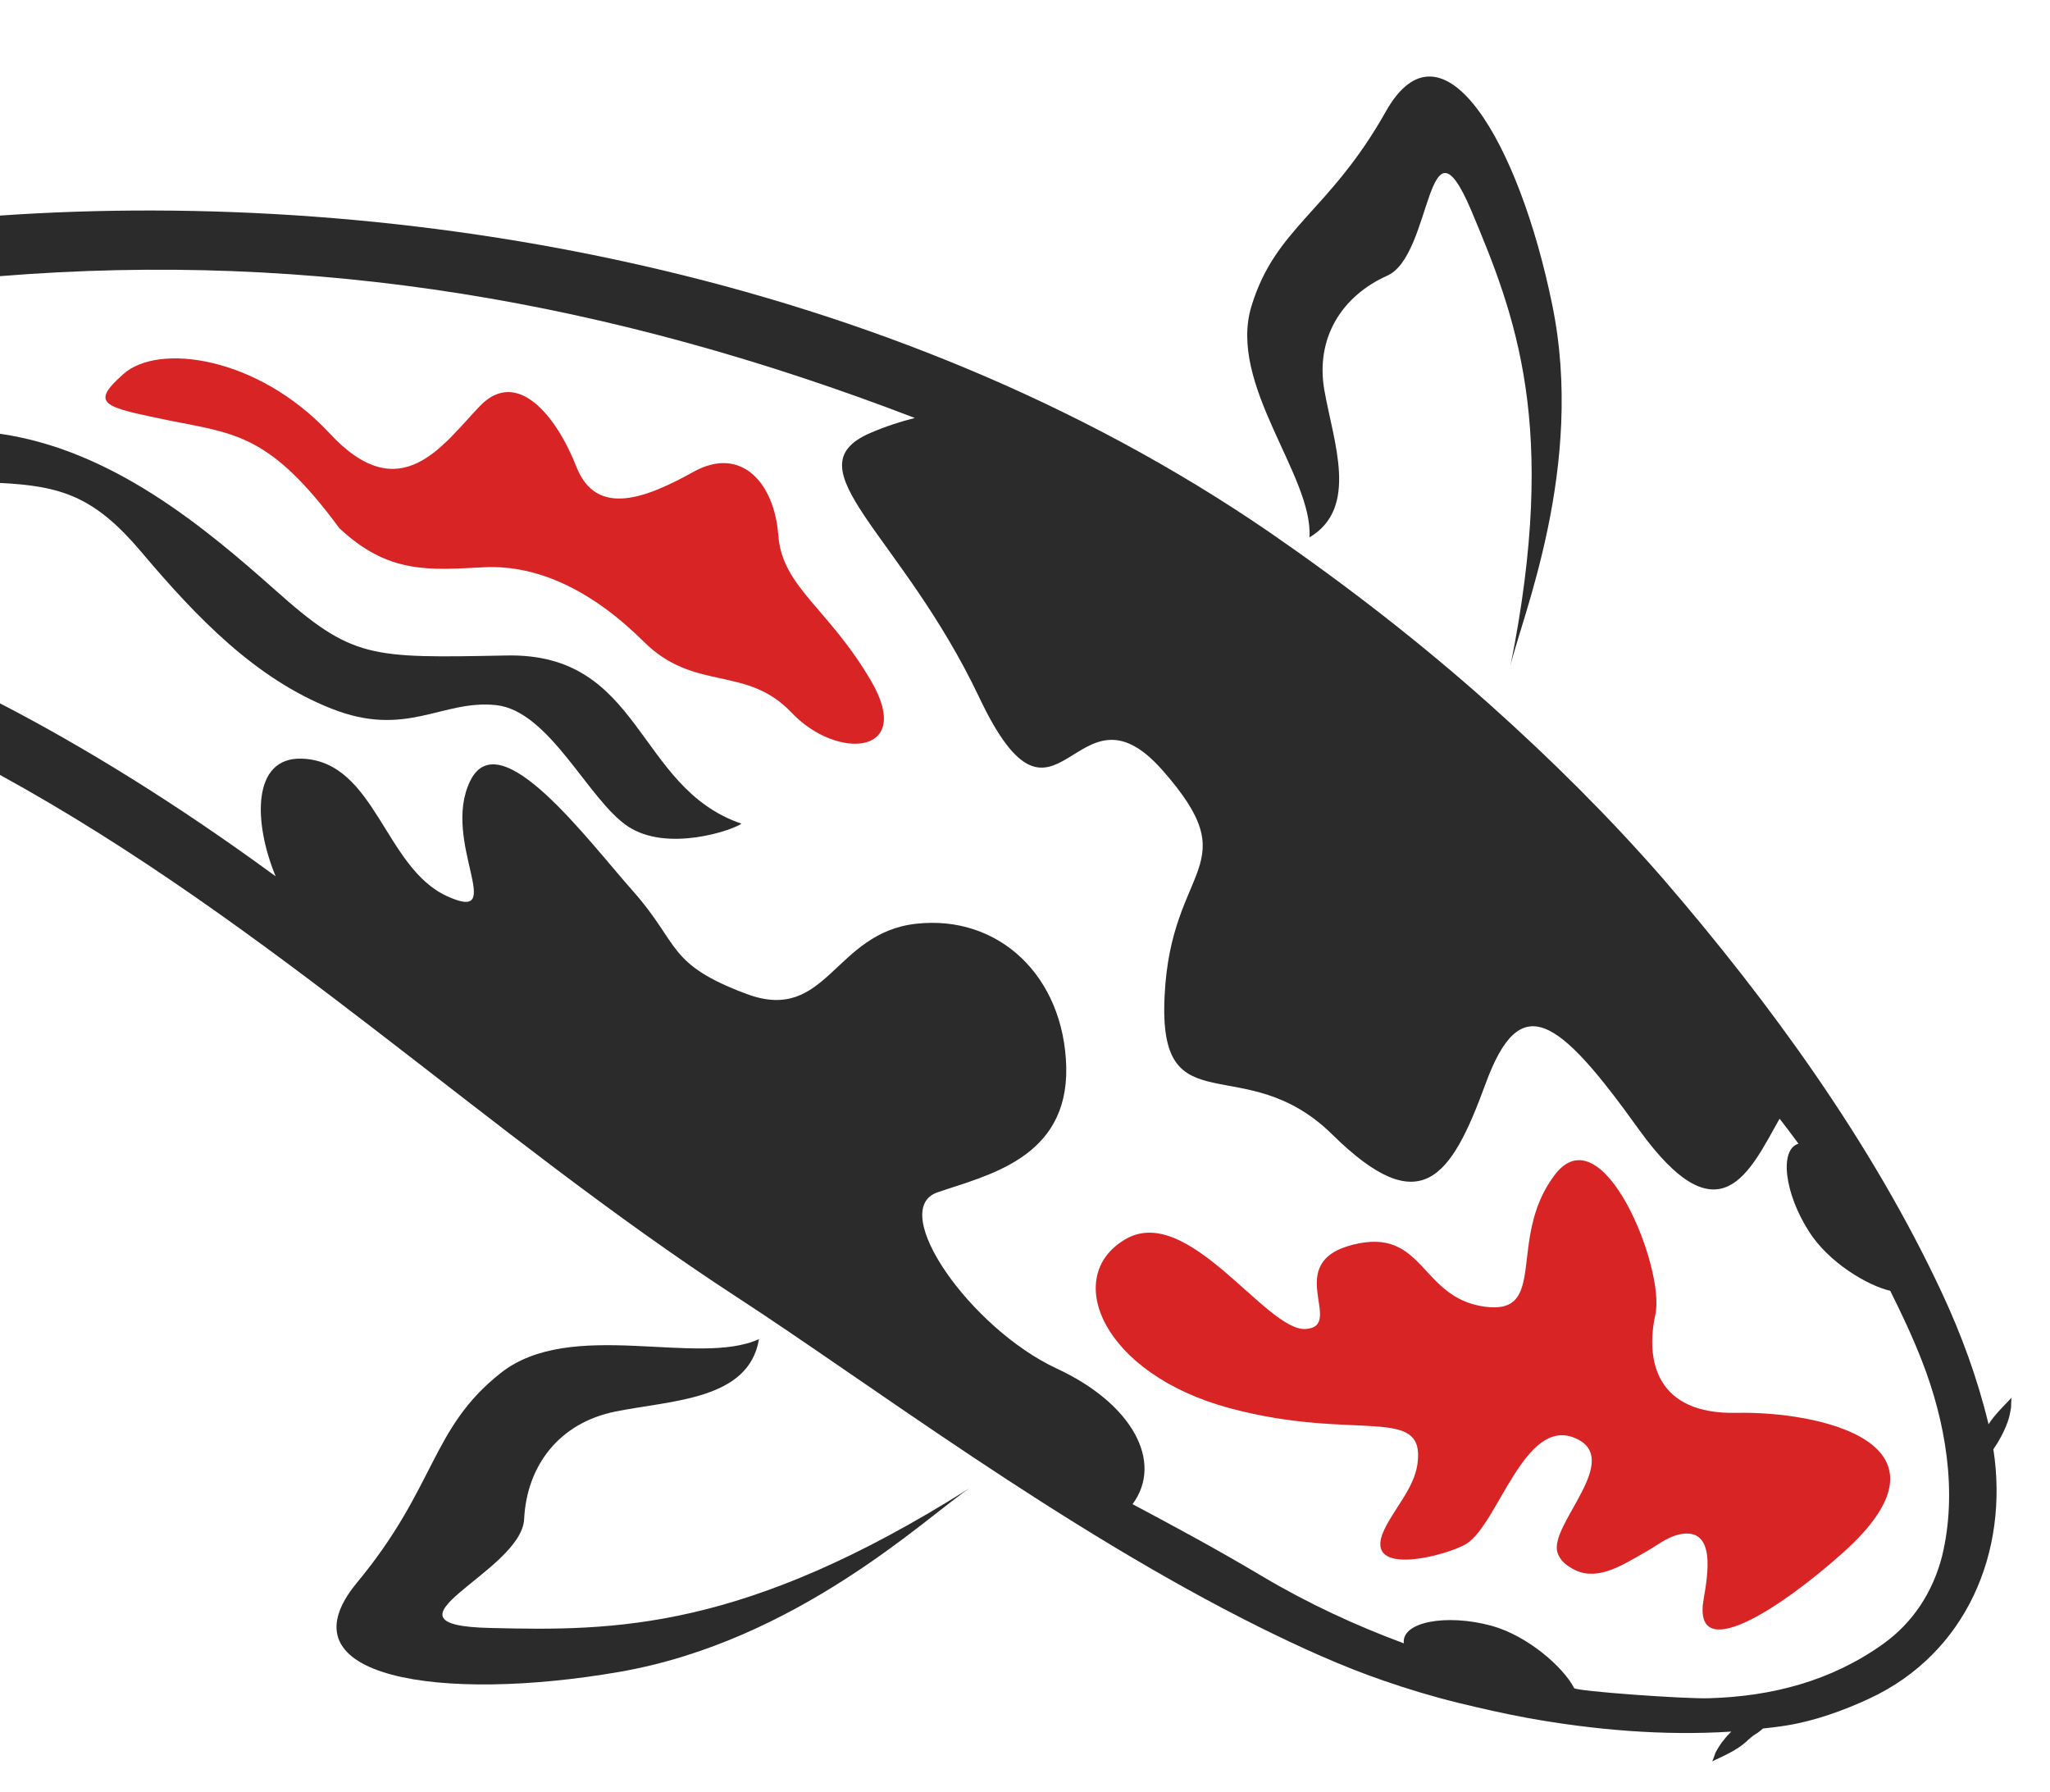
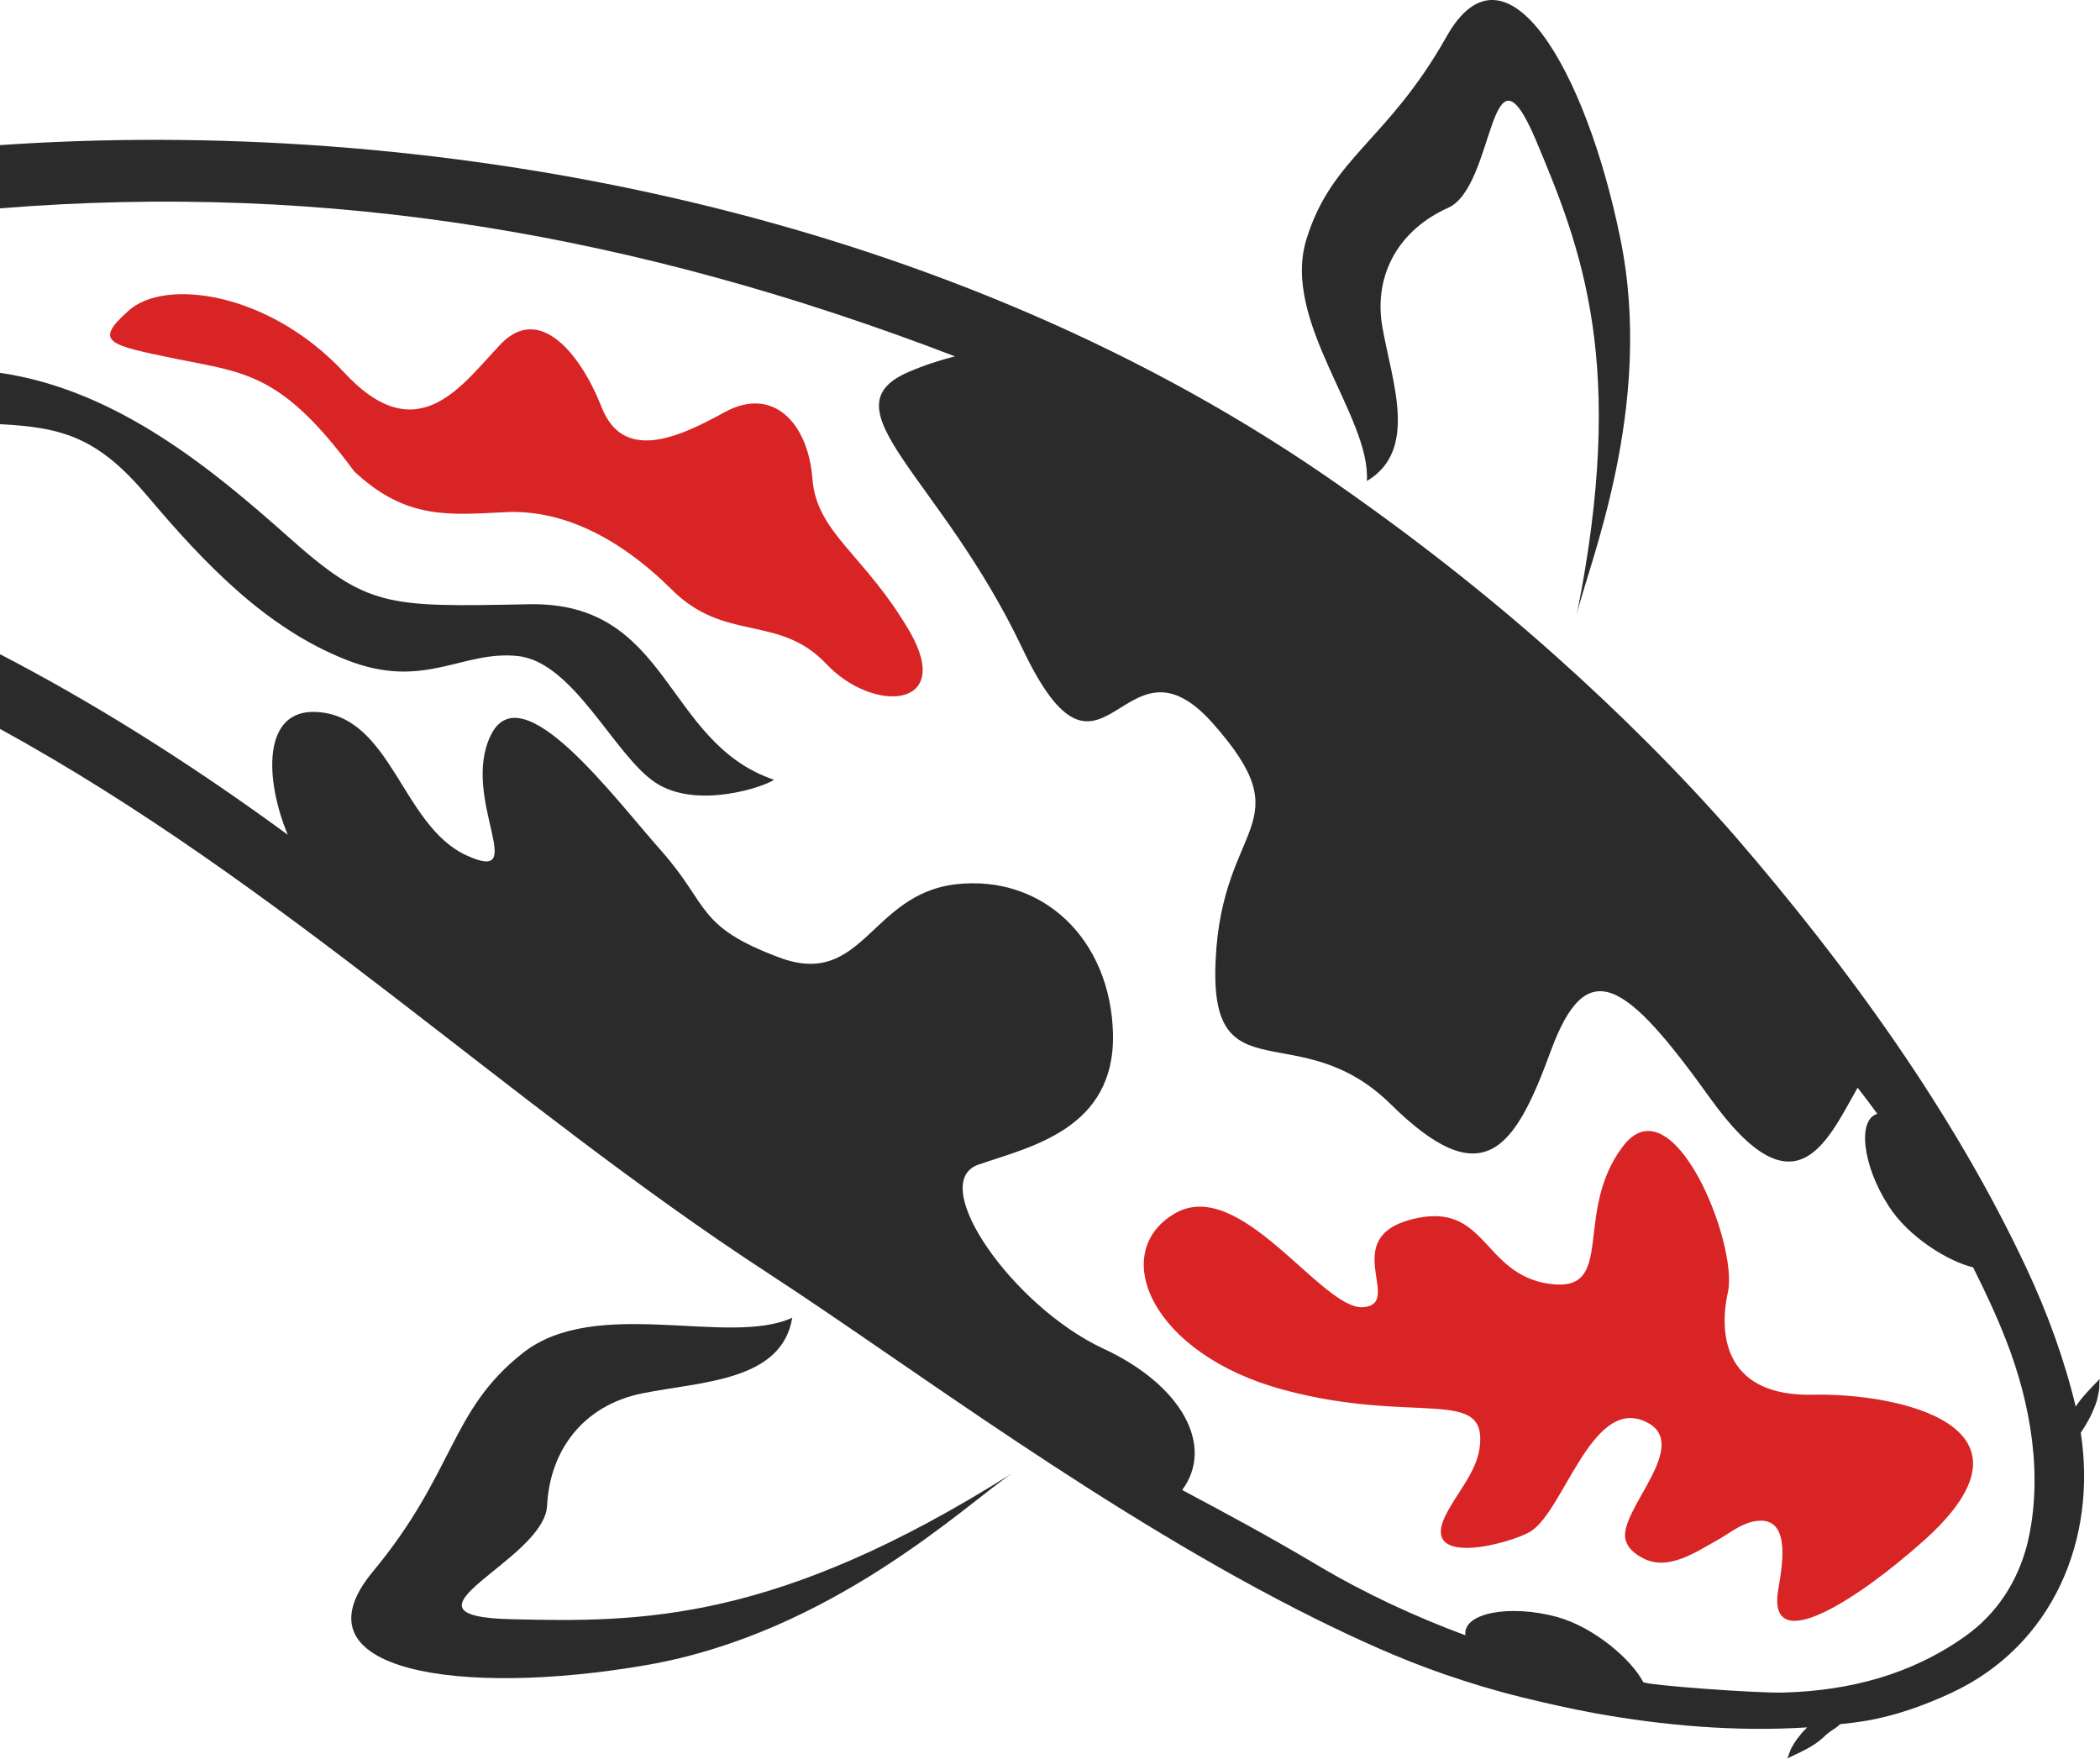
- <svg xmlns="http://www.w3.org/2000/svg" version="1.1" id="Layer_1" x="0px" y="0px" width="467px" height="408px" viewBox="0 0 467 408" enable-background="new 0 0 467 408" xml:space="preserve">
-   <path fill-rule="evenodd" clip-rule="evenodd" fill="#D92425" d="M77.3,120.3c11.3,10.6,20.7,9.5,33,8.9  c12.3-0.6,24.7,5.4,36.3,16.9c11.6,11.6,23.4,5.3,33.7,16.2c10.3,10.9,28,9.8,18.2-7.1c-9.8-16.8-20.3-21.4-21.2-33.3  c-0.9-11.9-8.4-20.4-19.2-14.5c-10.8,6-22.2,10.6-26.8-1.1c-4.6-11.7-13.5-22.5-21.9-13.9c-8.4,8.7-18.1,23.9-34.4,6.2  C58.6,81.1,36,78.1,28.1,85.2c-7.9,7-4.3,7.5,10.6,10.6C53.7,98.8,61.6,99,77.3,120.3z" />
-   <path fill-rule="evenodd" clip-rule="evenodd" fill="#2B2B2B" d="M344.1,151.6c2.4-10.6,17.1-45.4,9.5-82.2  c-7.5-36.8-25-66.9-37.9-44c-12.9,22.9-25.1,26.3-30.6,44.3c-5.5,17.9,14.1,38.7,13.2,52.7c11.3-6.7,5.5-21.6,3.4-33.5  c-2.1-11.9,4-21.5,14.3-26.1c10.4-4.6,8.9-38.9,19.1-15C345.2,71.8,355.1,96.8,344.1,151.6z" />
-   <path fill-rule="evenodd" clip-rule="evenodd" fill="#D92425" d="M354.8,353.6c0.5,1.7,1.9,3,4.2,4.1c5.3,2.4,11-1.5,15.5-4  c2.6-1.4,5-3.5,8-4.2c8.6-1.9,6.5,9.4,5.6,14.7c-2.7,15.4,17.5,2.2,31.8-10.6c28.1-25.2-6-32.2-24.3-31.8  c-18.3,0.4-20.8-11.9-18.5-22.4c2.3-10.5-12.1-46.3-23-31.7c-10.9,14.5-1.2,32-16,29.9c-14.7-2.1-13.6-18.2-29.9-14.1  c-16.3,4.1-1.7,18.5-10.7,19.2c-9,0.7-26.9-28.9-41.2-20.4c-14.4,8.5-5.1,30.6,23.7,38.4c28.8,7.8,44.8-1,42.9,12.8  c-0.8,5.5-5.3,10.1-7.6,15c-5.2,11.2,14.9,5.6,18.8,3.1c7.2-4.6,13.2-28.8,24.6-24.1C370.1,332.2,352.8,347.3,354.8,353.6z" />
-   <path fill-rule="evenodd" clip-rule="evenodd" fill="#2B2B2B" d="M220.8,339c-9.8,6.6-39.3,34.8-79.7,41.8  c-40.4,7-77.8,1.5-59.8-20.3c18.1-21.8,16.8-35.2,32.8-47.8c16-12.6,44.9-1.3,58.8-7.7c-2.3,13.9-19.8,13.9-32.7,16.5  c-12.9,2.6-20.2,12.4-20.8,24.5c-0.6,12.1-36,24.2-7.6,24.8C140.1,371.5,169.5,371.4,220.8,339z" />
-   <path fill="#2B2B2B" d="M0,160.2c19.1,9.9,40,22.7,62.8,39.4c-5-12-5.6-27.3,6.1-26.8c16.6,0.7,18.7,24.8,32.9,31.3  c14.1,6.5-1.4-12.4,5.3-26.2c6.7-13.8,26.8,13.5,37.3,25.3c10.5,11.9,7.5,16.4,25.7,23.2c18.3,6.8,19.8-13.9,38.6-16  c18.8-2.1,33.7,11.9,34.2,32.7c0.4,20.8-18.1,24.6-29.4,28.5c-11.3,4,7.5,30.9,27.2,40.1c17.3,8,24.4,21.3,17.3,30.9  c9,4.8,18.4,9.8,29.5,16.4c10.6,6.3,21.5,11.3,32.3,15.3c-0.6-4.9,9.7-6.8,20-4c8.3,2.3,16.4,9.5,18.8,14.2  c0.4,0.7,25.4,2.5,30.7,2.3c14.3-0.4,27.8-3.9,39.6-12.3c6.9-4.9,11.4-11.9,13.5-20c3.6-14.7,0.8-30.8-4.6-44.6  c-2.1-5.4-4.6-10.7-7.2-15.9c-5.2-1.2-14.1-6.5-18.5-13.5c-5.6-8.7-6.8-18.7-2.4-20c-1.6-2.2-3.2-4.3-4.3-5.7  c-6.8,12-13.6,28.1-32.1,2.4c-18.5-25.8-27-31.9-34.9-10.3c-7.9,21.6-14.8,31.3-34.9,11.5c-20.1-19.8-39.7-1.2-38.2-31.5  c1.4-30.3,19.2-29.2-0.6-51.6c-19.9-22.4-23.8,21.1-41.6-16.4c-17.8-37.5-43.4-52.3-24.8-60.3c3.5-1.5,6.9-2.6,10.1-3.4  C139.1,68.6,71.8,57.1,0,62.9V49.1c91.3-6.3,202.5,12.6,289.3,72.2c17.4,12,34.2,25,50,39.1c14,12.5,27.3,25.7,39.6,39.8  c24.4,28.3,47.5,60.1,63.4,94.1c4.5,9.6,8.2,19.7,10.7,30.1c1.4-2.2,3.5-4.2,5.3-6.1c-0.2,0.2-0.1,2.1-0.2,2.5  c-0.2,1.1-0.4,2.2-0.8,3.2c-0.8,2.2-1.9,4.2-3.2,6.1c3.6,23.3-6.1,46.5-28.3,56.8c-5.8,2.7-12.5,5.1-18.8,6.1  c-1.8,0.3-3.6,0.5-5.4,0.7c-0.3,0.3-0.7,0.6-1.1,0.9c-1,0.6-1.9,1.3-2.7,2.1c-2.2,2-5.1,3.2-7.8,4.5c0.2-0.1,0.7-1.9,0.9-2.2  c0.5-0.9,1.1-1.9,1.8-2.7c0.5-0.7,1.1-1.3,1.7-1.9c-15.5,1-31.4-0.4-46.4-3.1c-5.4-1-10.7-2.2-16-3.5c-5.7-1.4-11.3-3.1-16.8-5  c-9.6-3.3-19-7.6-28.1-12.1c-45.3-22.5-89.3-55.8-119.3-75.3C110.7,258.2,61.8,210.4,0,176.5V160.2z" />
-   <path fill-rule="evenodd" clip-rule="evenodd" fill="#2B2B2B" d="M0,98.8c25.6,3.7,46.6,21.3,62.7,35.6  c17.6,15.7,21.5,15.5,52.6,14.9c31.1-0.7,29.5,30.1,53.6,38.3c-2,1.5-16.9,6.6-25.9,0.6c-9-6-17.8-26.3-30-27.6  c-12.3-1.3-20.4,7.6-37.5,0.8c-17.2-6.8-30.5-20.5-43.4-35.8C21.5,113.1,14,110.7,0,110V98.8z" />
+ <svg xmlns="http://www.w3.org/2000/svg" version="1.1" id="Layer_1" x="0px" y="0px" width="458.3px" height="383.77px" viewBox="0 17.43 458.3 383.77" enable-background="new 0 17.43 458.3 383.77" xml:space="preserve">
+   <path fill="#D92425" d="M77.3,120.3c11.3,10.6,20.7,9.5,33,8.9c12.3-0.6,24.7,5.4,36.3,16.9c11.6,11.6,23.4,5.3,33.7,16.2  c10.3,10.9,28,9.8,18.2-7.1c-9.8-16.8-20.3-21.4-21.2-33.3c-0.9-11.9-8.4-20.4-19.2-14.5c-10.8,6-22.2,10.6-26.8-1.1  c-4.6-11.7-13.5-22.5-21.9-13.9c-8.4,8.7-18.1,23.9-34.4,6.2C58.6,81.1,36,78.1,28.1,85.2c-7.9,7-4.3,7.5,10.6,10.6  C53.7,98.8,61.6,99,77.3,120.3z" />
+   <path fill="#2B2B2B" d="M344.1,151.6c2.4-10.6,17.101-45.4,9.5-82.2c-7.5-36.8-25-66.9-37.899-44C302.8,48.3,290.6,51.7,285.1,69.7  c-5.5,17.9,14.101,38.7,13.2,52.7c11.3-6.7,5.5-21.6,3.4-33.5c-2.101-11.9,4-21.5,14.3-26.1c10.4-4.6,8.9-38.9,19.1-15  C345.2,71.8,355.1,96.8,344.1,151.6z" />
+   <path fill="#D92425" d="M354.8,353.6c0.5,1.7,1.9,3,4.2,4.101c5.3,2.399,11-1.5,15.5-4c2.6-1.4,5-3.5,8-4.2  c8.6-1.9,6.5,9.4,5.6,14.7C385.4,379.6,405.6,366.4,419.9,353.6c28.1-25.199-6-32.199-24.301-31.8  c-18.3,0.4-20.8-11.899-18.5-22.399c2.301-10.5-12.1-46.301-23-31.7c-10.899,14.5-1.199,32-16,29.899  c-14.699-2.1-13.6-18.199-29.899-14.1s-1.7,18.5-10.7,19.2s-26.9-28.9-41.2-20.4c-14.399,8.5-5.1,30.601,23.7,38.4s44.8-1,42.9,12.8  c-0.801,5.5-5.301,10.1-7.601,15c-5.2,11.2,14.9,5.6,18.8,3.1c7.2-4.6,13.2-28.8,24.601-24.1C370.1,332.2,352.8,347.3,354.8,353.6z" />
+   <path fill="#2B2B2B" d="M220.8,339c-9.8,6.6-39.3,34.8-79.7,41.8s-77.8,1.5-59.8-20.3c18.1-21.8,16.8-35.2,32.8-47.8  c16-12.601,44.9-1.3,58.8-7.7c-2.3,13.9-19.8,13.9-32.7,16.5c-12.9,2.6-20.2,12.4-20.8,24.5s-36,24.2-7.6,24.8  C140.1,371.5,169.5,371.4,220.8,339z" />
+   <path fill="#2B2B2B" d="M0,160.2c19.1,9.9,40,22.7,62.8,39.4c-5-12-5.6-27.3,6.1-26.8c16.6,0.7,18.7,24.8,32.9,31.3  c14.1,6.5-1.4-12.4,5.3-26.2c6.7-13.8,26.8,13.5,37.3,25.3c10.5,11.899,7.5,16.399,25.7,23.2c18.3,6.8,19.8-13.9,38.6-16  c18.8-2.101,33.7,11.899,34.2,32.699C243.3,263.9,224.8,267.7,213.5,271.6c-11.3,4,7.5,30.9,27.2,40.101  C258,319.7,265.1,333,258,342.6c9,4.801,18.4,9.801,29.5,16.4c10.6,6.3,21.5,11.3,32.3,15.3c-0.6-4.899,9.7-6.8,20-4  c8.3,2.3,16.4,9.5,18.8,14.2c0.4,0.7,25.4,2.5,30.7,2.3c14.3-0.399,27.8-3.899,39.601-12.3c6.899-4.9,11.399-11.9,13.5-20  c3.6-14.7,0.8-30.8-4.601-44.6c-2.1-5.4-4.6-10.7-7.2-15.9c-5.199-1.2-14.1-6.5-18.5-13.5c-5.6-8.7-6.8-18.7-2.399-20  c-1.601-2.2-3.2-4.3-4.3-5.7c-6.801,12-13.601,28.101-32.101,2.4c-18.5-25.8-27-31.9-34.899-10.3c-7.9,21.6-14.801,31.3-34.9,11.5  c-20.1-19.801-39.7-1.2-38.2-31.5c1.4-30.3,19.2-29.2-0.6-51.601c-19.9-22.4-23.8,21.1-41.6-16.4s-43.4-52.3-24.8-60.3  c3.5-1.5,6.9-2.6,10.1-3.4C139.1,68.6,71.8,57.1,0,62.9V49.1c91.3-6.3,202.5,12.6,289.3,72.2c17.4,12,34.2,25,50,39.1  c14,12.5,27.3,25.7,39.601,39.8c24.399,28.3,47.5,60.1,63.399,94.1c4.5,9.601,8.2,19.7,10.7,30.101c1.4-2.2,3.5-4.2,5.3-6.101  c-0.2,0.2-0.1,2.101-0.2,2.5c-0.199,1.101-0.399,2.2-0.8,3.2c-0.8,2.2-1.899,4.2-3.2,6.1c3.601,23.301-6.1,46.5-28.3,56.801  C420,389.6,413.3,392,407,393c-1.8,0.3-3.6,0.5-5.4,0.7c-0.3,0.3-0.699,0.6-1.1,0.899c-1,0.601-1.9,1.301-2.7,2.101  c-2.2,2-5.1,3.2-7.8,4.5c0.2-0.101,0.7-1.9,0.9-2.2c0.5-0.9,1.1-1.9,1.8-2.7c0.5-0.7,1.1-1.3,1.7-1.899c-15.5,1-31.4-0.4-46.4-3.101  c-5.4-1-10.7-2.2-16-3.5c-5.7-1.399-11.3-3.1-16.8-5c-9.601-3.3-19-7.6-28.101-12.1c-45.3-22.5-89.3-55.8-119.3-75.3  c-57.1-37.2-106-85-167.8-118.9V160.2z" />
+   <path fill="#2B2B2B" d="M0,98.8c25.6,3.7,46.6,21.3,62.7,35.6c17.6,15.7,21.5,15.5,52.6,14.9c31.1-0.7,29.5,30.1,53.6,38.3  c-2,1.5-16.9,6.6-25.9,0.6s-17.8-26.3-30-27.6c-12.3-1.3-20.4,7.6-37.5,0.8c-17.2-6.8-30.5-20.5-43.4-35.8  C21.5,113.1,14,110.7,0,110V98.8z" />
</svg>
